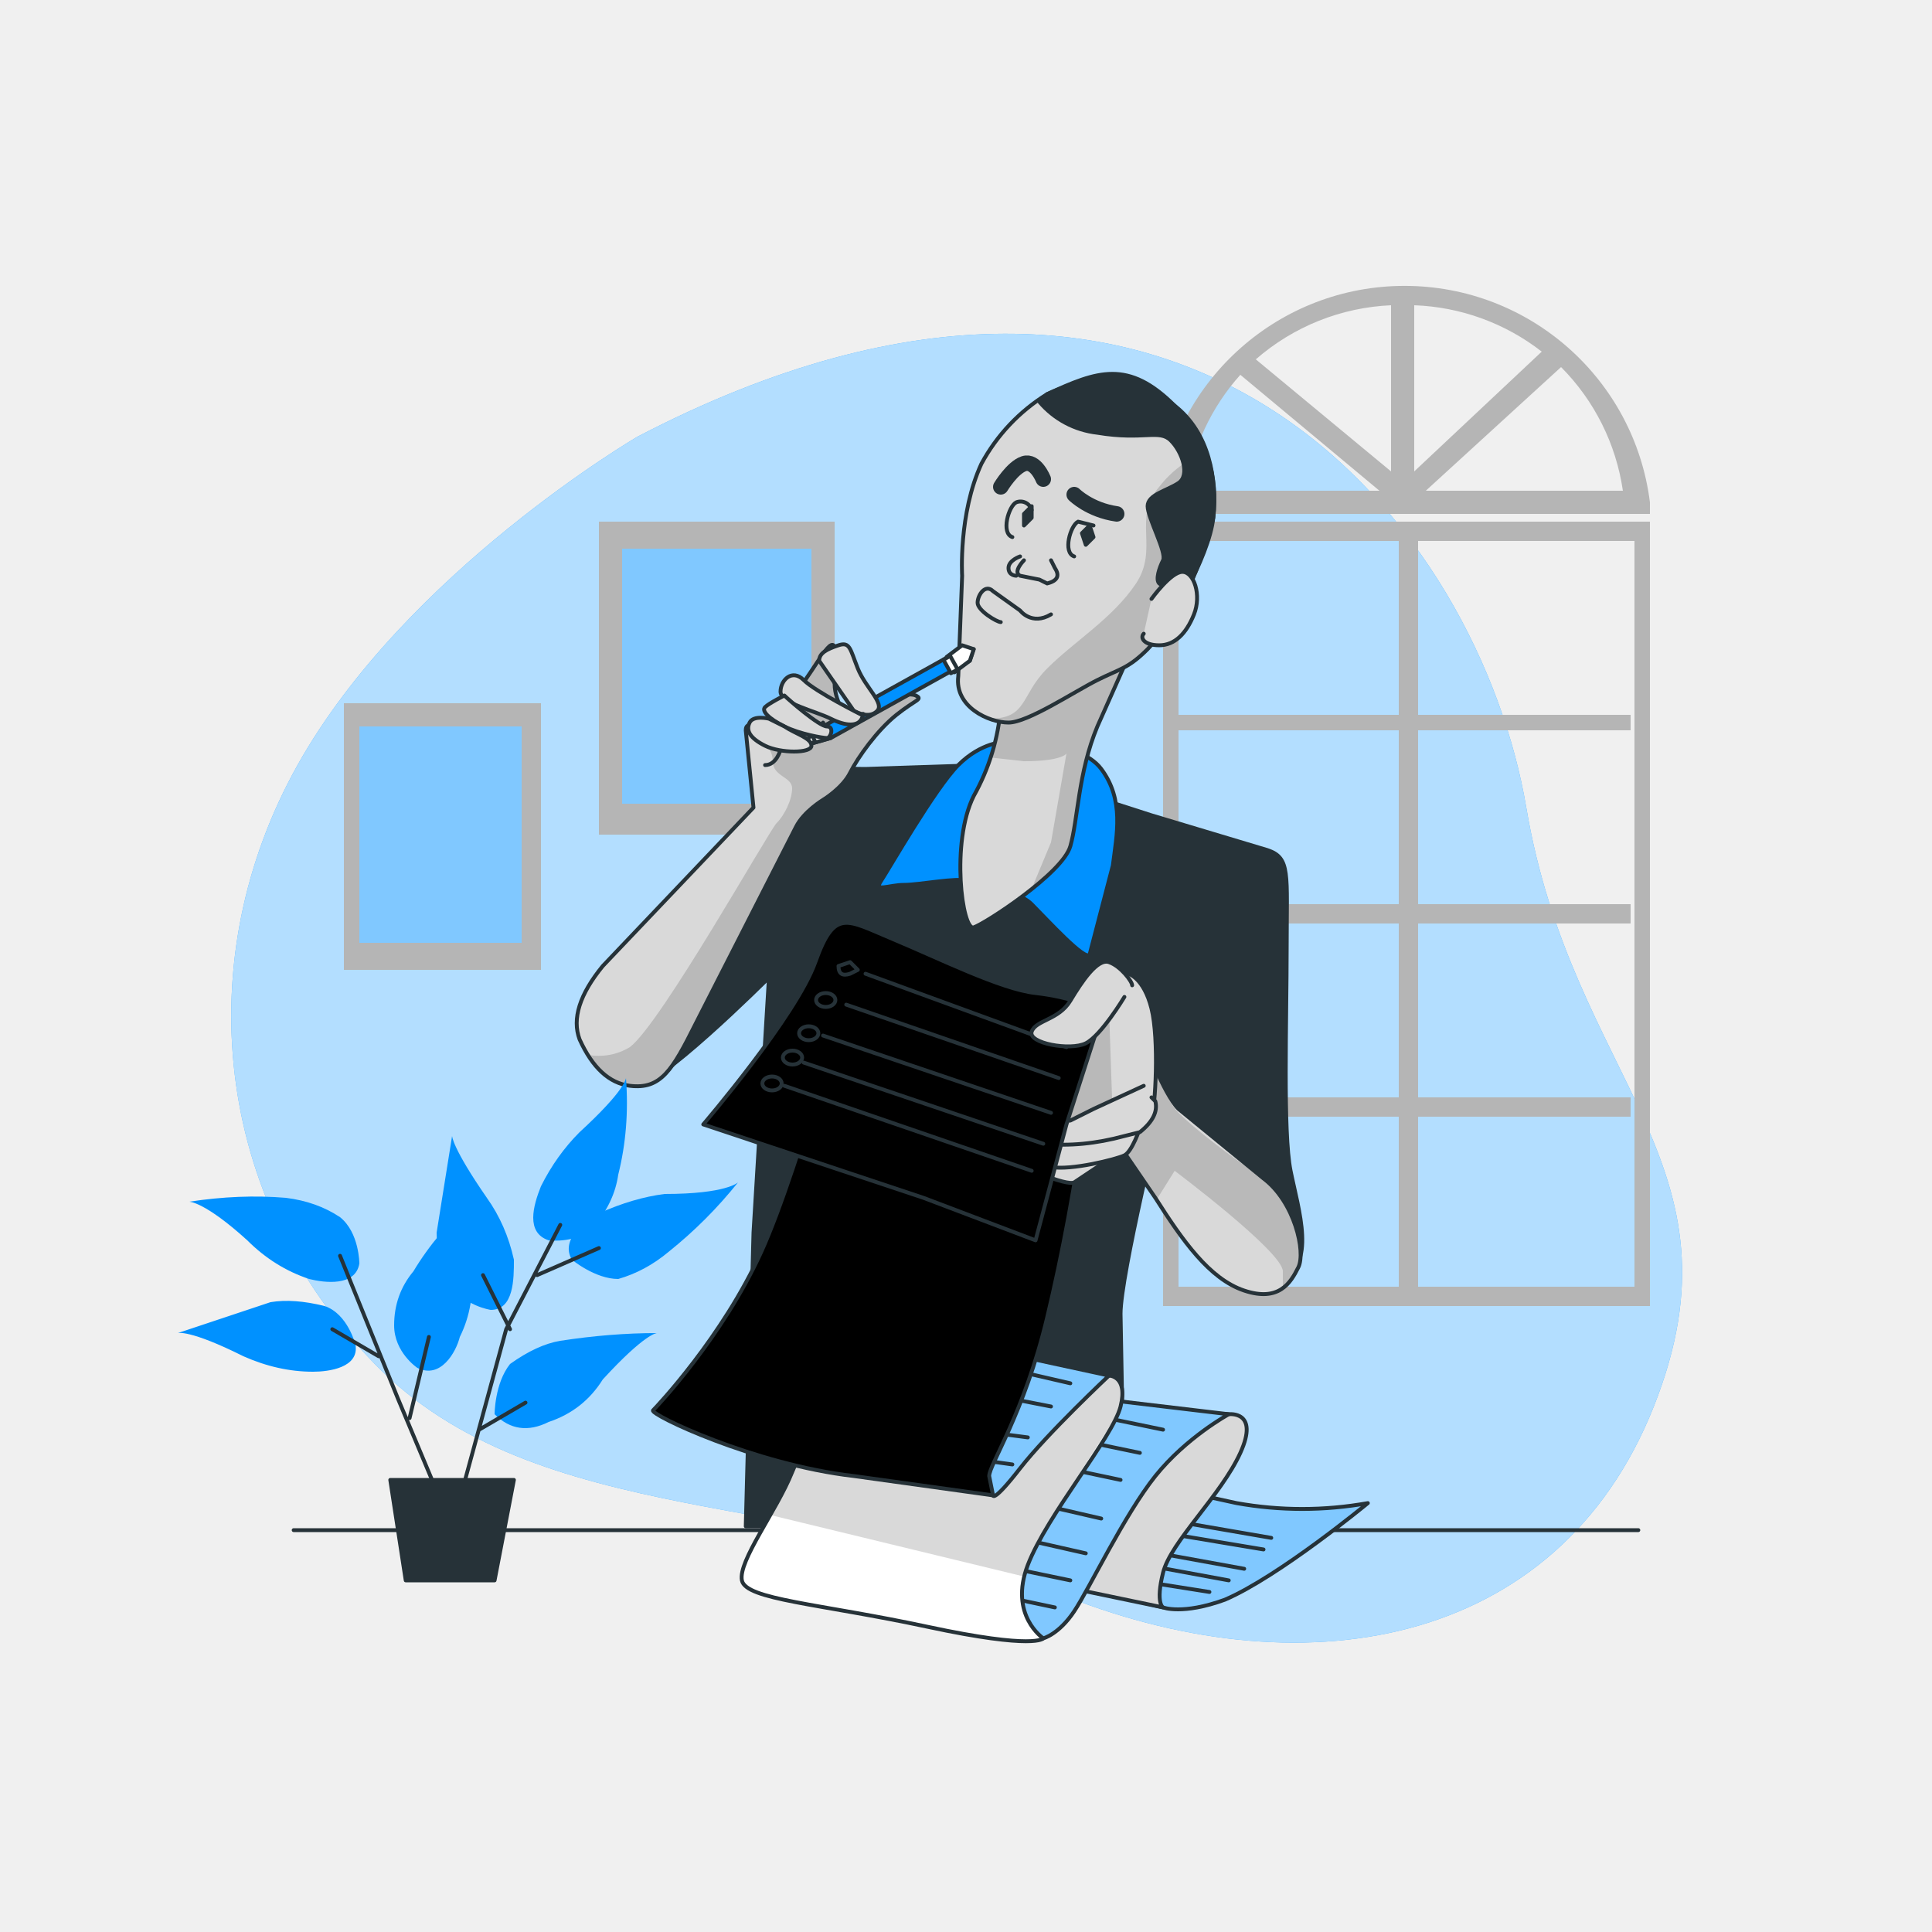
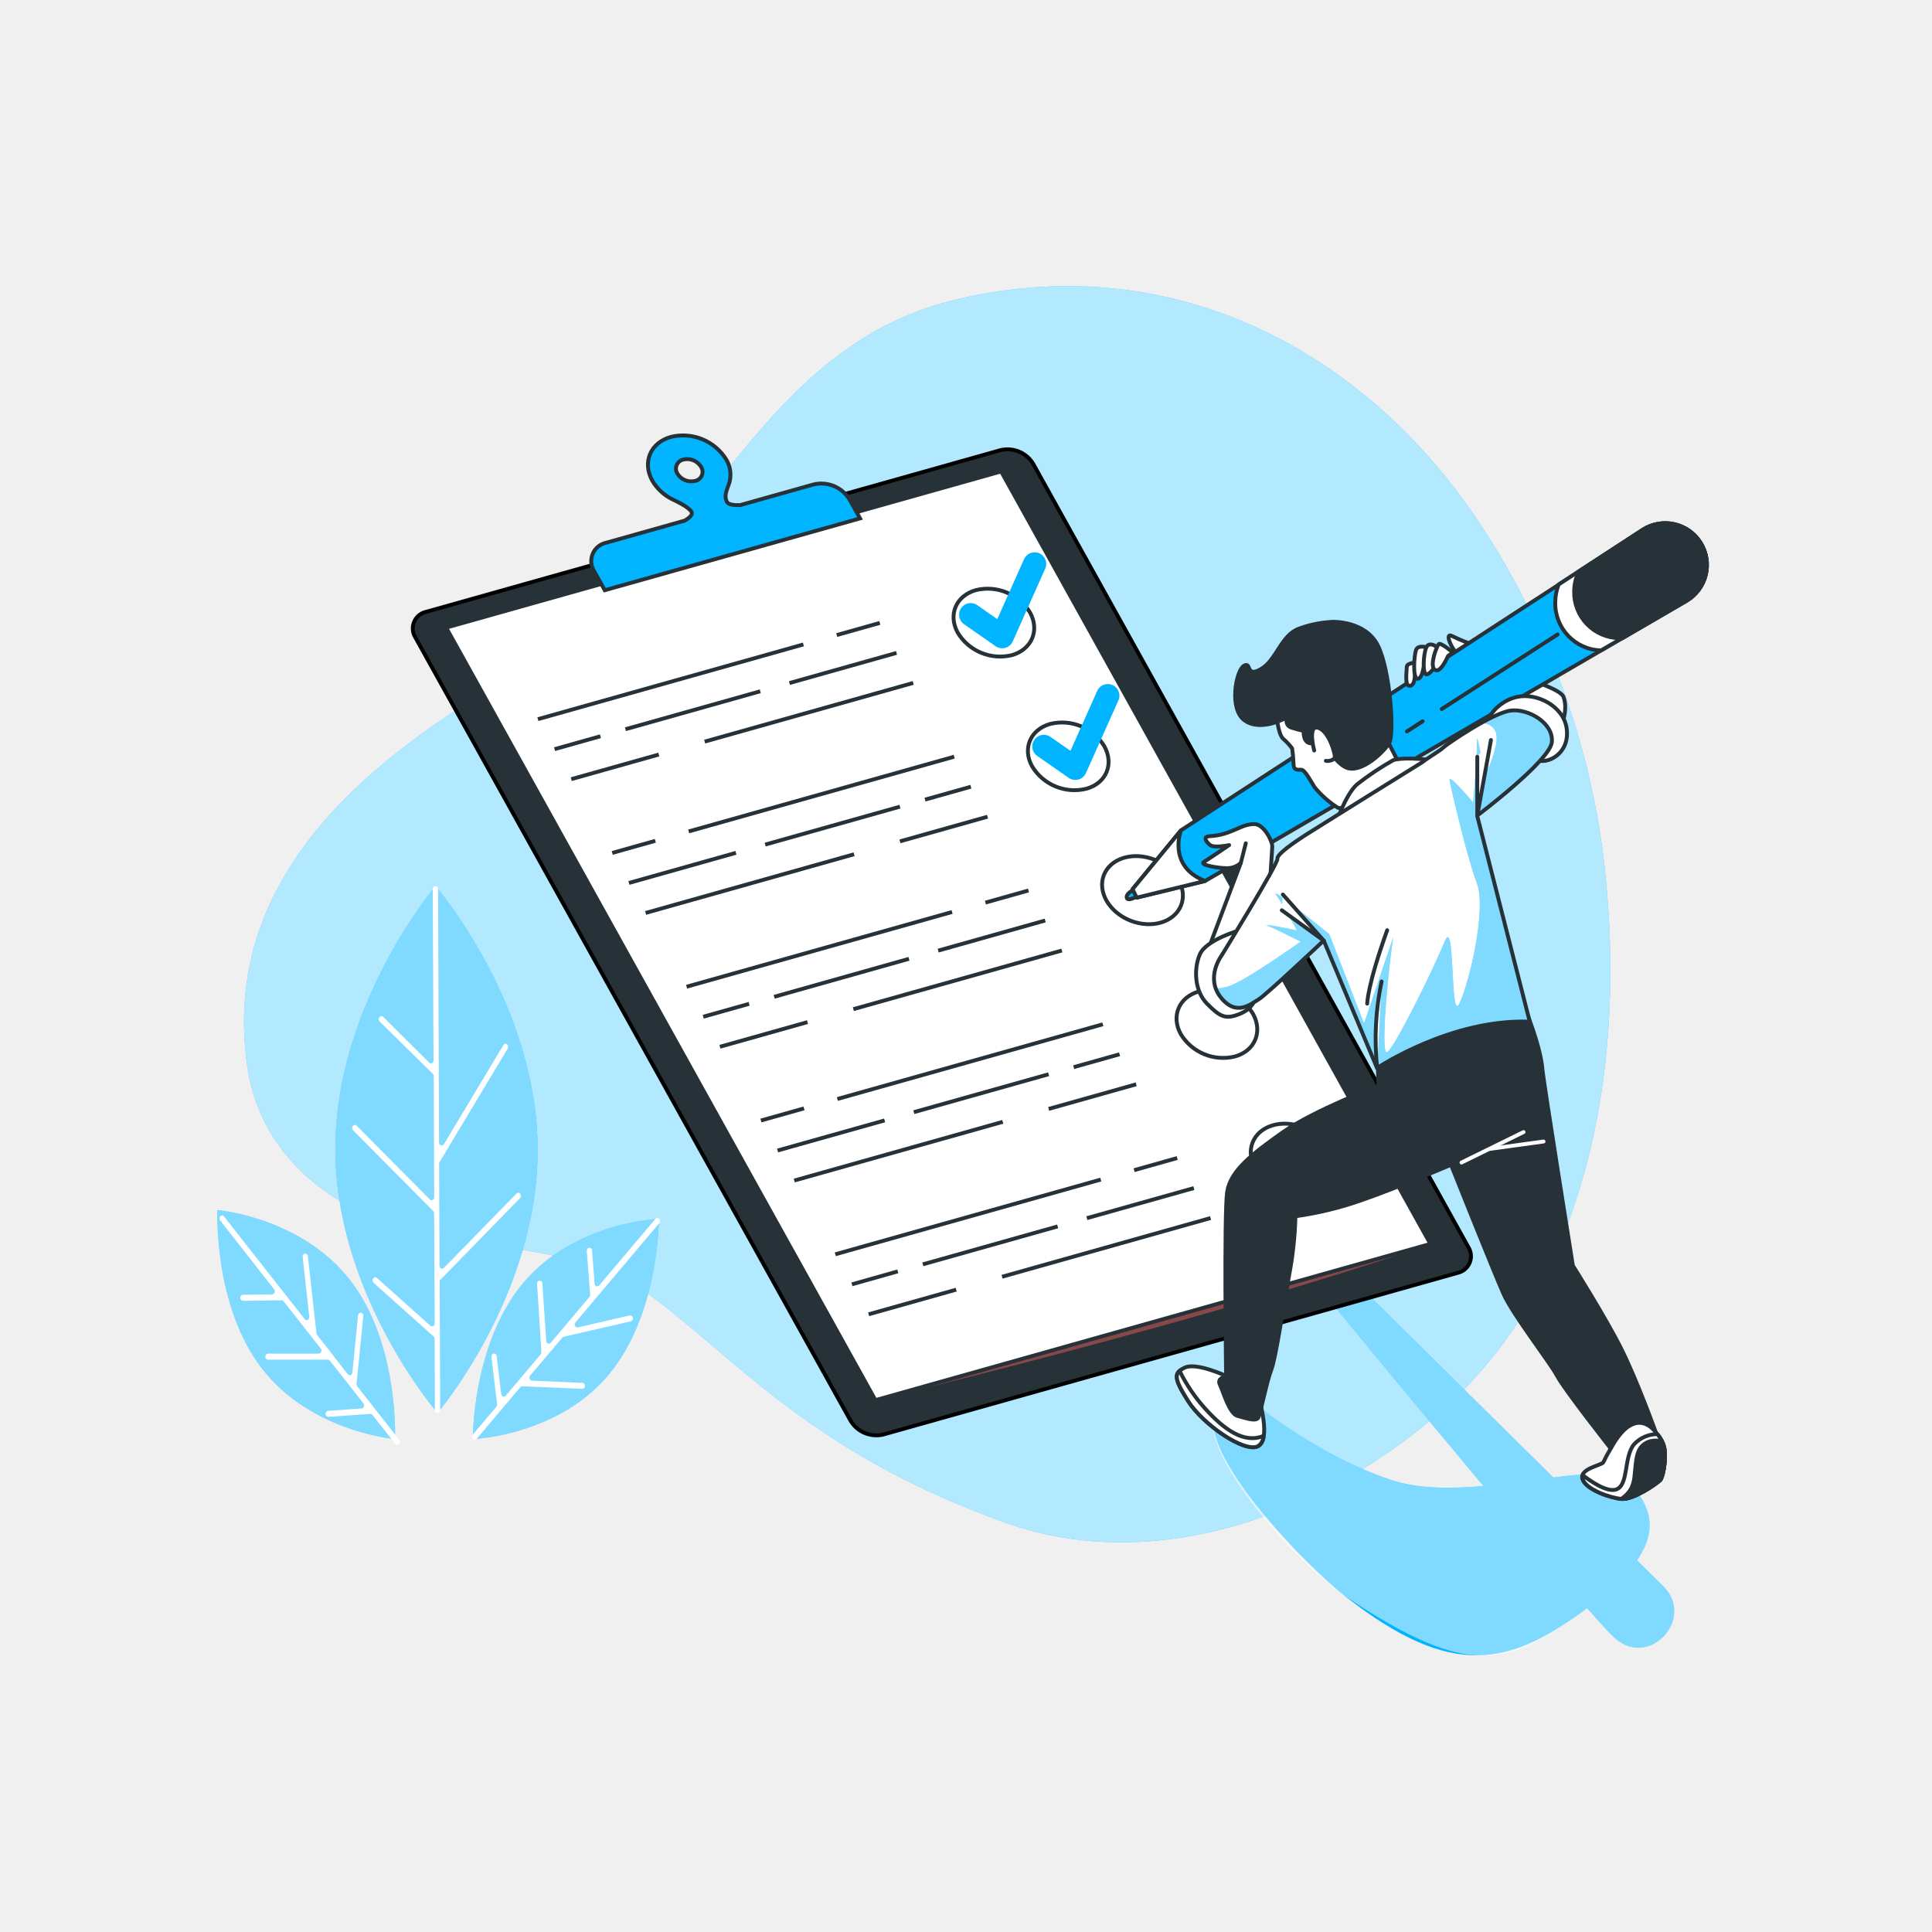
- <svg xmlns="http://www.w3.org/2000/svg" viewBox="0 0 500 500" width="450" height="450">
+ <svg xmlns="http://www.w3.org/2000/svg" viewBox="0 0 500 500">
  <defs>
-     <clipPath id="a">
-       <path d="M259 183a56 56 0 0 1-7 23c-6 12-3 35 0 34s23-14 25-21 2-19 7-31l8-18s-28 13-33 13" style="fill:#d9d9d9;stroke:#263238;stroke-linecap:round;stroke-linejoin:round" />
-     </clipPath>
-     <clipPath id="b">
-       <path d="M271 102a48 48 0 0 0-17 18c-6 13-5 29-5 29l-1 26c-1 8 8 12 13 12s17-8 23-11 8-3 13-8 16-24 17-34-1-22-10-29-20-9-33-3" style="fill:#d9d9d9;stroke:#263238;stroke-linecap:round;stroke-linejoin:round" />
-     </clipPath>
-     <clipPath id="c">
-       <path d="M296 269s5 14 9 18l22 18c8 6 11 19 9 23s-5 9-14 6-16-13-23-24l-13-19z" style="fill:#d9d9d9;stroke:#263238;stroke-linecap:round;stroke-linejoin:round" />
-     </clipPath>
-     <clipPath id="d">
-       <path d="M301 416s5 2 16-2c14-6 37-25 37-25a96 96 0 0 1-34 0q-28-6-29-8l-19 28Z" style="fill:#fff;stroke:#263238;stroke-linecap:round;stroke-linejoin:round" />
-     </clipPath>
-     <clipPath id="e">
-       <path d="M318 366s8-1 3 10-18 23-20 31 0 9 0 9l-24-5s2-19 15-33 26-12 26-12" style="fill:#fff;stroke:#263238;stroke-linecap:round;stroke-linejoin:round" />
-     </clipPath>
-     <clipPath id="f">
-       <path d="M270 424s4-1 8-7 13-25 21-35 19-16 19-16l-59-7-32 37q-12 16-3 20c9 4 24 4 29 5s13 4 17 3" style="fill:#fff;stroke:#263238;stroke-linecap:round;stroke-linejoin:round" />
-     </clipPath>
-     <clipPath id="g">
-       <path d="M287 356s5 0 3 8-19 28-24 41 4 19 4 19-2 3-30-3-47-7-48-12 9-18 13-28l15-35 49 9z" style="fill:#fff;stroke:#263238;stroke-linecap:round;stroke-linejoin:round" />
-     </clipPath>
-     <clipPath id="h">
-       <path d="M257 387s0 2 7-7 23-24 23-24l-74-16-24 25c-3 3-5 4 2 8s42 7 50 9z" style="fill:#fff;stroke:#263238;stroke-linecap:round;stroke-linejoin:round" />
-     </clipPath>
-     <clipPath id="i">
-       <path d="m285 263-4 24q-4 29-10 54c-6 25-15 38-15 41l1 5-36-5c-26-3-53-16-52-17s18-19 28-41 25-78 25-78 32 14 41 15z" style="fill:#fff;stroke:#263238;stroke-linecap:round;stroke-linejoin:round" />
-     </clipPath>
-     <clipPath id="j">
-       <path d="m285 263-9 28-8 30-29-11-57-19s24-28 29-42 8-11 20-6 28 13 37 14 17 4 17 6" style="fill:#fff;stroke:#263238;stroke-linecap:round;stroke-linejoin:round" />
-     </clipPath>
-     <clipPath id="k">
-       <path d="m193 189 2 20-39 41q-9 11-6 19 5 11 13 12c8 1 11-4 17-16l26-51c2-4 7-7 7-7s5-3 7-7 7-11 12-15 7-4 5-5-9 1-11 2l-6 5s-4-5-4-10 1-11-1-10-7 11-13 17c-5 5-9 2-9 5" style="fill:#d9d9d9;stroke:#263238;stroke-linecap:round;stroke-linejoin:round" />
+     <clipPath id="freepik--clip-path--inject-7">
+       <path d="M391,183.89c-4.62.54-16.59,8.7-17.41,9.52s-4.08,2.72-5.44,3.81c0,0-28,17.41-30.47,19s-7.34,4.9-7.07,6-14.42,25-14.42,25-4.35,5.72-.27,10.88,7.89,1.64,9.79.55,16.87-15.24,16.87-15.24l13.8,33s19.11-12.81,39.52-12l-13.61-53.32s18.78-14.14,19.32-19S395.65,183.34,391,183.89Z" style="fill:#fff;stroke:#263238;stroke-linecap:round;stroke-linejoin:round" />
    </clipPath>
  </defs>
-   <path d="M165 113s-60 35-88 85-22 112 20 155 113 33 176 59 130 15 155-48-21-84-33-155-86-171-230-96" style="fill:#0091ff" />
-   <path d="M165 113s-60 35-88 85-22 112 20 155 113 33 176 59 130 15 155-48-21-84-33-155-86-171-230-96" style="fill:#fff;opacity:.7" />
-   <path d="M155 135h61v81h-61z" style="fill:#b5b5b5" />
-   <path d="M161 142h49v66h-49z" style="fill:#0091ff" />
-   <path d="M161 142h49v66h-49z" style="fill:#fff;opacity:.5" />
-   <path d="M89 182h51v69H89z" style="fill:#b5b5b5" />
-   <path d="M93 188h42v56H93z" style="fill:#0091ff" />
-   <path d="M93 188h42v56H93z" style="fill:#fff;opacity:.5" />
-   <path d="M301 338h126V135H301Zm66-49h55v-5h-55v-45h55v-5h-55v-45h55v-4h-55v-45h56v193h-56Zm-62-149h57v45h-57Zm0 49h57v45h-57Zm0 50h57v45h-57Zm0 50h57v44h-57ZM427 130a64 64 0 0 0-127 0v3h127Zm-120-3a57 57 0 0 1 14-30l36 30Zm53-5-35-29a57 57 0 0 1 35-14Zm6-43a57 57 0 0 1 33 12l-33 31Zm3 48 35-32a57 57 0 0 1 16 32Z" style="fill:#b5b5b5" />
-   <path d="m254 198-30 1c-11 0-17-2-20 2l-7 11c-4 8-45 45-46 51-2 10 8 16 13 18s35-28 35-28l-4 66-2 76h98l-1-55c0-10 11-55 11-55s-1 18 1 26 19 23 29 20 5-18 3-28-1-39-1-58 1-23-5-25l-30-9-28-9z" style="fill:#263238;stroke:#263238;stroke-linecap:round;stroke-linejoin:round" />
-   <path d="M76 396h348" style="fill:none;stroke:#263238;stroke-linecap:round;stroke-linejoin:round" />
-   <path d="M260 192s-6 0-12 6-18 27-20 30 2 1 6 1 14-2 16-1 13 2 17 6 14 15 15 13l6-23c1-8 3-17-3-25s-25-7-25-7" style="fill:#0091ff;stroke:#263238;stroke-linecap:round;stroke-linejoin:round" />
-   <path d="M259 183a56 56 0 0 1-7 23c-6 12-3 35 0 34s23-14 25-21 2-19 7-31l8-18s-28 13-33 13" style="fill:#d9d9d9" />
-   <g style="clip-path:url(#a)">
-     <path d="m259 183-3 13 9 1c10 0 11-2 11-2l-4 23-5 12q8-6 10-11c3-8 2-19 7-31l8-18s-28 13-33 13" style="opacity:.15" />
+   <g id="freepik--background-simple--inject-7">
+     <path d="M415.83,230.1a201.81,201.81,0,0,0-33.63-95.78c-30.74-45.45-80.91-70-135.49-56.62C195.1,90.36,182,146.24,139,171c-33,19-83,50-75,105,2.61,17.93,14.48,31,30.76,38.37,22.26,10.05,53.39,6,73.24,20.63,23,17,42,41,92,59,39.55,14.24,84.15-2.8,114-29.75C410.82,331.08,420,277.59,415.83,230.1Z" style="fill:#00B4FF" />
+     <path d="M415.83,230.1a201.81,201.81,0,0,0-33.63-95.78c-30.74-45.45-80.91-70-135.49-56.62C195.1,90.36,182,146.24,139,171c-33,19-83,50-75,105,2.61,17.93,14.48,31,30.76,38.37,22.26,10.05,53.39,6,73.24,20.63,23,17,42,41,92,59,39.55,14.24,84.15-2.8,114-29.75C410.82,331.08,420,277.59,415.83,230.1Z" style="fill:#fff;opacity:0.7" />
  </g>
-   <path d="M259 183a56 56 0 0 1-7 23c-6 12-3 35 0 34s23-14 25-21 2-19 7-31l8-18s-28 13-33 13" style="fill:none;stroke:#263238;stroke-linecap:round;stroke-linejoin:round" />
-   <path d="M271 102a48 48 0 0 0-17 18c-6 13-5 29-5 29l-1 26c-1 8 8 12 13 12s17-8 23-11 8-3 13-8 16-24 17-34-1-22-10-29-20-9-33-3" style="fill:#d9d9d9" />
-   <g style="clip-path:url(#b)">
-     <path d="m256 186 5 1c4 0 17-8 23-11s7-3 13-8 16-24 17-34l-2-17a28 28 0 0 0-12 9c-7 8 0 16-6 25s-16 15-23 22-5 13-15 13" style="opacity:.15" />
+   <g id="freepik--Shadow--inject-7">
+     <path d="M430.44,410.52l-6.8-6.72c5.66-8.2,3.22-14.24-1.64-19.8-2.93-3.35-10.59-2.84-20-1.63L350,331l-8,3s21.64,26.35,41.91,50.58c-8.42.75-16.89.76-23.91-1.58-21-7-38-22-38-22-24,2,12,41,26,52,28,22,42.88,18,62.76,3.18,3.57,4.08,6.15,6.89,7.24,7.82l.21.18C427.17,431.62,438.72,418.71,430.44,410.52Z" style="fill:#00B4FF" />
+     <path d="M430.44,410.52l-6.8-6.72c5.66-8.2,3.22-14.24-1.64-19.8-2.93-3.35-10.59-2.84-20-1.63L350,331l-8,3s21.64,26.35,41.91,50.58c-8.42.75-16.89.76-23.91-1.58-21-7-38-22-38-22-24,2,11.24,42.05,26,52,33,22.22,42.88,18,62.76,3.18,3.57,4.08,6.15,6.89,7.24,7.82l.21.18C427.17,431.62,438.72,418.71,430.44,410.52Z" style="fill:#fff;opacity:0.5" />
  </g>
-   <path d="M271 102a48 48 0 0 0-17 18c-6 13-5 29-5 29l-1 26c-1 8 8 12 13 12s17-8 23-11 8-3 13-8 16-24 17-34-1-22-10-29-20-9-33-3" style="fill:none;stroke:#263238;stroke-linecap:round;stroke-linejoin:round" />
-   <path d="M264 144s-3 1-3 3 2 2 2 2" style="fill:none;stroke:#263238;stroke-linecap:round;stroke-linejoin:round" />
-   <path d="M265 145s-3 3-1 4l5 1 2 1q4-1 2-4l-1-2" style="fill:none;stroke:#263238;stroke-linecap:round;stroke-linejoin:round" />
-   <path d="m267 134-2 2v-3l2-2z" style="fill:#263238;stroke:#263238;stroke-linecap:round;stroke-linejoin:round" />
-   <path d="M267 132a3 3 0 0 0-4-2c-2 1-4 8-1 9" style="fill:none;stroke:#263238;stroke-linecap:round;stroke-linejoin:round" />
-   <path d="m283 139-2 2-1-3 2-2z" style="fill:#263238;stroke:#263238;stroke-linecap:round;stroke-linejoin:round" />
-   <path d="m283 136-4-1c-2 1-4 8-1 9M259 161c-1 0-6-3-6-5s2-5 4-3l7 5s3 4 8 1" style="fill:none;stroke:#263238;stroke-linecap:round;stroke-linejoin:round" />
-   <path d="M259 126s3-5 6-6 5 4 5 4M278 128s4 4 11 5" style="fill:none;stroke:#263238;stroke-linecap:round;stroke-linejoin:round;stroke-width:4px" />
-   <path d="M314 134q2-17-10-29c-12-12-20-9-33-3l-2 2a23 23 0 0 0 15 8c12 2 16-1 19 2s5 9 2 11-8 3-8 6 5 12 4 14-2 5-1 6 5-1 5-1 1 4-1 10q7-14 10-26" style="fill:#263238;stroke:#263238;stroke-linecap:round;stroke-linejoin:round" />
-   <path d="M298 155s5-7 8-7 5 6 3 11-5 8-9 8-5-2-4-3" style="fill:#d9d9d9;stroke:#263238;stroke-linecap:round;stroke-linejoin:round" />
-   <path d="M296 269s5 14 9 18l22 18c8 6 11 19 9 23s-5 9-14 6-16-13-23-24l-13-19z" style="fill:#d9d9d9" />
-   <g style="clip-path:url(#c)">
-     <path d="M336 328c2-4 0-17-9-23s-18-13-22-17-9-18-9-18l-10 21 13 19v1l5-8s28 21 28 26v5z" style="opacity:.15" />
+   <g id="freepik--Plants--inject-7">
+     <path d="M112.71,229.31s26.3,30.4,26.44,68.06-25.92,68.31-25.92,68.31-26.3-30.4-26.44-68.05S112.71,229.31,112.71,229.31Z" style="fill:#00B4FF" />
+     <path d="M170.5,315.45s.16,24.75-13.13,40.48-35,16.49-35,16.49-.17-24.75,13.13-40.48S170.5,315.45,170.5,315.45Z" style="fill:#00B4FF" />
+     <path d="M56.27,313.16s-1.1,24.72,11.59,41.08,34.36,18.18,34.36,18.18,1.09-24.72-11.6-41.08S56.27,313.16,56.27,313.16Z" style="fill:#00B4FF" />
+     <g style="opacity:0.5">
+       <path d="M112.71,229.31s26.3,30.4,26.44,68.06-25.92,68.31-25.92,68.31-26.3-30.4-26.44-68.05S112.71,229.31,112.71,229.31Z" style="fill:#fff" />
+       <path d="M170.5,315.45s.16,24.75-13.13,40.48-35,16.49-35,16.49-.17-24.75,13.13-40.48S170.5,315.45,170.5,315.45Z" style="fill:#fff" />
+       <path d="M56.27,313.16s-1.1,24.72,11.59,41.08,34.36,18.18,34.36,18.18,1.09-24.72-11.6-41.08S56.27,313.16,56.27,313.16Z" style="fill:#fff" />
+     </g>
+     <path d="M96.57,330.89h0a.62.62,0,0,1,1-.13l13.82,12.35a.69.69,0,0,0,1.11-.62L112.35,314a.86.86,0,0,0-.23-.58L91.37,292.51a.85.85,0,0,1-.06-1.1h0a.63.63,0,0,1,1-.07l18.93,19.08a.67.67,0,0,0,1.13-.58l-.12-31.35a.82.82,0,0,0-.23-.58L98.25,264.37a.85.85,0,0,1-.07-1.1h0a.63.63,0,0,1,1-.08L111.07,275c.44.44,1.13.08,1.13-.59L112,230.09a.74.74,0,0,1,.68-.78h0a.73.73,0,0,1,.69.77l.25,65.62a.68.68,0,0,0,1.25.44l15.4-25.67a.64.64,0,0,1,.95-.2h0a.85.85,0,0,1,.18,1.08l-17.65,29.41-.11-.09.1,26.89a.68.68,0,0,0,1.14.58l18.78-19.24a.62.62,0,0,1,1,.06h0a.85.85,0,0,1-.06,1.1l-20.81,21.33h0l.13,33.52a.73.73,0,0,1-.68.78h0a.72.72,0,0,1-.69-.77l-.07-18.44a.82.82,0,0,0-.26-.61L96.69,332A.85.85,0,0,1,96.57,330.89Z" style="fill:#fff" />
+     <path d="M57,314.79h0a.63.63,0,0,1,1,.07L78.86,341.4c.44.57,1.27.15,1.18-.61l-1.71-15.48a.75.75,0,0,1,.59-.87h0a.7.7,0,0,1,.76.67l2.24,20.17h0L90,355.65a.67.67,0,0,0,1.19-.43l1.47-14.8a.72.72,0,0,1,.76-.69h0a.75.75,0,0,1,.6.86l-1.75,17.56a.85.85,0,0,0,.17.61l10.89,13.87a.86.86,0,0,1-.05,1.1h0a.63.63,0,0,1-1-.06l-5.88-7.49a.65.65,0,0,0-.55-.26l-10.85.75a.73.73,0,0,1-.73-.73h0a.76.76,0,0,1,.65-.83l8.69-.6a.8.8,0,0,0,.47-1.29l-8.71-11.09a.65.65,0,0,0-.51-.25l-15.52,0a.74.74,0,0,1-.68-.78h0a.73.73,0,0,1,.68-.78l13.08,0A.8.8,0,0,0,83,349l-9.6-12.23a.65.65,0,0,0-.52-.26l-10,.14a.73.73,0,0,1-.69-.77h0a.73.73,0,0,1,.67-.79l7.6-.1a.8.8,0,0,0,.5-1.3L57,315.89A.86.86,0,0,1,57,314.79Z" style="fill:#fff" />
+     <path d="M127.77,350.28h0a.72.72,0,0,1,.77.67l1.17,9.83a.67.67,0,0,0,1.17.44l9.05-10.71a.84.84,0,0,0,.18-.6L139,332.27a.74.74,0,0,1,.63-.83h0a.71.71,0,0,1,.73.71l1,14.87a.68.68,0,0,0,1.18.48l10-11.83a.91.91,0,0,0,.19-.61l-.87-11.32a.77.77,0,0,1,.62-.85h0a.72.72,0,0,1,.74.71l.66,8.62a.67.67,0,0,0,1.17.47l14.55-17.22a.63.63,0,0,1,1,0h0a.86.86,0,0,1,0,1.1l-21.68,25.67c-.47.55,0,1.45.62,1.3l13.43-3.11a.69.69,0,0,1,.8.61h0a.78.78,0,0,1-.53.92L145.67,346v0l-8.47,10a.8.8,0,0,0,.47,1.32l13.06.57a.73.73,0,0,1,.66.8h0a.71.71,0,0,1-.71.74l-15.5-.67a.64.64,0,0,0-.52.24l-11.32,13.4a.63.63,0,0,1-1,0h0a.86.86,0,0,1,0-1.1l6.12-7.24a.85.85,0,0,0,.18-.64l-1.46-12.28A.77.77,0,0,1,127.77,350.28Z" style="fill:#fff" />
  </g>
-   <path d="M296 269s5 14 9 18l22 18c8 6 11 19 9 23s-5 9-14 6-16-13-23-24l-13-19z" style="fill:none;stroke:#263238;stroke-linecap:round;stroke-linejoin:round" />
-   <path d="M301 416s5 2 16-2c14-6 37-25 37-25a96 96 0 0 1-34 0q-28-6-29-8l-19 28Z" style="fill:#fff" />
-   <g style="clip-path:url(#d)">
-     <path d="M301 416s5 2 16-2c14-6 37-25 37-25a96 96 0 0 1-34 0q-28-6-29-8l-19 28Z" style="fill:#0091ff" />
-     <path d="M301 416s5 2 16-2c14-6 37-25 37-25a96 96 0 0 1-34 0q-28-6-29-8l-19 28Z" style="fill:#fff;opacity:.5" />
+   <g id="freepik--Checklist--inject-7">
+     <path d="M377.2,329.43,228.65,371.24a7.77,7.77,0,0,1-8.49-3.5L107.51,165a4.41,4.41,0,0,1,2.83-6.68l148.55-41.81a7.75,7.75,0,0,1,8.48,3.49L380,322.74A4.42,4.42,0,0,1,377.2,329.43Z" style="fill:#263238;stroke:#000;stroke-miterlimit:10" />
+     <path d="M226.56,362.35s85.84-20.42,143.62-40.43Z" style="fill:#884849" />
+     <polygon points="370.18 321.92 226.56 362.35 115.47 162.43 259.09 122.01 370.18 321.92" style="fill:#fff;stroke:#263238;stroke-miterlimit:10" />
+     <line x1="216.55" y1="164.35" x2="227.7" y2="161.21" style="fill:#fff;stroke:#263238;stroke-miterlimit:10" />
+     <line x1="139.21" y1="186.12" x2="207.92" y2="166.78" style="fill:#fff;stroke:#263238;stroke-miterlimit:10" />
+     <line x1="204.32" y1="176.77" x2="232.02" y2="168.97" style="fill:#fff;stroke:#263238;stroke-miterlimit:10" />
+     <line x1="161.87" y1="188.72" x2="196.76" y2="178.9" style="fill:#fff;stroke:#263238;stroke-miterlimit:10" />
+     <line x1="143.52" y1="193.88" x2="155.39" y2="190.54" style="fill:#fff;stroke:#263238;stroke-miterlimit:10" />
+     <line x1="182.37" y1="191.93" x2="236.34" y2="176.74" style="fill:#fff;stroke:#263238;stroke-miterlimit:10" />
+     <line x1="147.84" y1="201.65" x2="170.5" y2="195.27" style="fill:#fff;stroke:#263238;stroke-miterlimit:10" />
+     <path d="M266.56,158.5a12.85,12.85,0,0,0-14-5.78c-5.17,1.46-7.26,6.4-4.68,11.05a12.82,12.82,0,0,0,14,5.78C267,168.1,269.14,163.15,266.56,158.5Z" style="fill:#fff;stroke:#263238;stroke-miterlimit:10" />
+     <line x1="169.6" y1="217.6" x2="158.45" y2="220.74" style="fill:#fff;stroke:#263238;stroke-miterlimit:10" />
+     <line x1="246.94" y1="195.83" x2="178.23" y2="215.17" style="fill:#fff;stroke:#263238;stroke-miterlimit:10" />
+     <line x1="190.46" y1="220.71" x2="162.76" y2="228.51" style="fill:#fff;stroke:#263238;stroke-miterlimit:10" />
+     <line x1="232.91" y1="208.76" x2="198.02" y2="218.58" style="fill:#fff;stroke:#263238;stroke-miterlimit:10" />
+     <line x1="251.26" y1="203.6" x2="239.39" y2="206.94" style="fill:#fff;stroke:#263238;stroke-miterlimit:10" />
+     <line x1="221.04" y1="221.08" x2="167.08" y2="236.27" style="fill:#fff;stroke:#263238;stroke-miterlimit:10" />
+     <line x1="255.58" y1="211.36" x2="232.91" y2="217.74" style="fill:#fff;stroke:#263238;stroke-miterlimit:10" />
+     <path d="M285.8,193.13a12.82,12.82,0,0,0-14-5.78c-5.17,1.45-7.26,6.4-4.68,11a12.81,12.81,0,0,0,14,5.78C286.28,202.72,288.38,197.77,285.8,193.13Z" style="fill:#fff;stroke:#263238;stroke-miterlimit:10" />
+     <line x1="255.03" y1="233.59" x2="266.18" y2="230.45" style="fill:#fff;stroke:#263238;stroke-miterlimit:10" />
+     <line x1="177.69" y1="255.36" x2="246.4" y2="236.02" style="fill:#fff;stroke:#263238;stroke-miterlimit:10" />
+     <line x1="242.8" y1="246.02" x2="270.5" y2="238.22" style="fill:#fff;stroke:#263238;stroke-miterlimit:10" />
+     <line x1="200.35" y1="257.97" x2="235.24" y2="248.14" style="fill:#fff;stroke:#263238;stroke-miterlimit:10" />
+     <line x1="182" y1="263.13" x2="193.87" y2="259.79" style="fill:#fff;stroke:#263238;stroke-miterlimit:10" />
+     <line x1="220.85" y1="261.17" x2="274.81" y2="245.99" style="fill:#fff;stroke:#263238;stroke-miterlimit:10" />
+     <line x1="186.32" y1="270.9" x2="208.98" y2="264.52" style="fill:#fff;stroke:#263238;stroke-miterlimit:10" />
+     <ellipse cx="295.68" cy="230.38" rx="8.48" ry="10.73" transform="translate(-26.91 421.27) rotate(-68.54)" style="fill:#fff;stroke:#263238;stroke-miterlimit:10" />
+     <line x1="208.08" y1="286.85" x2="196.93" y2="289.99" style="fill:#fff;stroke:#263238;stroke-miterlimit:10" />
+     <line x1="285.42" y1="265.08" x2="216.71" y2="284.42" style="fill:#fff;stroke:#263238;stroke-miterlimit:10" />
+     <line x1="228.94" y1="289.96" x2="201.24" y2="297.75" style="fill:#fff;stroke:#263238;stroke-miterlimit:10" />
+     <line x1="271.39" y1="278.01" x2="236.5" y2="287.83" style="fill:#fff;stroke:#263238;stroke-miterlimit:10" />
+     <line x1="289.74" y1="272.84" x2="277.87" y2="276.18" style="fill:#fff;stroke:#263238;stroke-miterlimit:10" />
+     <line x1="259.52" y1="290.33" x2="205.56" y2="305.52" style="fill:#fff;stroke:#263238;stroke-miterlimit:10" />
+     <line x1="294.05" y1="280.61" x2="271.39" y2="286.99" style="fill:#fff;stroke:#263238;stroke-miterlimit:10" />
+     <path d="M324.27,262.37a12.83,12.83,0,0,0-14-5.78c-5.17,1.46-7.26,6.4-4.68,11.05a12.82,12.82,0,0,0,14,5.78C324.76,272,326.86,267,324.27,262.37Z" style="fill:#fff;stroke:#263238;stroke-miterlimit:10" />
+     <line x1="293.51" y1="302.84" x2="304.66" y2="299.7" style="fill:#fff;stroke:#263238;stroke-miterlimit:10" />
+     <line x1="216.17" y1="324.61" x2="284.88" y2="305.27" style="fill:#fff;stroke:#263238;stroke-miterlimit:10" />
+     <line x1="281.28" y1="315.26" x2="308.98" y2="307.47" style="fill:#fff;stroke:#263238;stroke-miterlimit:10" />
+     <line x1="238.83" y1="327.21" x2="273.72" y2="317.39" style="fill:#fff;stroke:#263238;stroke-miterlimit:10" />
+     <line x1="220.48" y1="332.38" x2="232.35" y2="329.03" style="fill:#fff;stroke:#263238;stroke-miterlimit:10" />
+     <line x1="259.33" y1="330.42" x2="313.29" y2="315.23" style="fill:#fff;stroke:#263238;stroke-miterlimit:10" />
+     <line x1="224.8" y1="340.14" x2="247.46" y2="333.76" style="fill:#fff;stroke:#263238;stroke-miterlimit:10" />
+     <ellipse cx="334.16" cy="299.63" rx="8.48" ry="10.73" transform="translate(-66.96 500.99) rotate(-68.54)" style="fill:#fff;stroke:#263238;stroke-miterlimit:10" />
+     <path d="M210.47,125.4l-18.88,5.31c-1.43.06-3-.05-3.44-.78-1-1.88.28-3.64.68-5.3A7.6,7.6,0,0,0,188,119a13.17,13.17,0,0,0-14.39-5.93c-5.3,1.5-7.44,6.57-4.8,11.33a12.41,12.41,0,0,0,5.56,5s3.83,1.71,4.6,3.09c.41.73-.66,1.59-1.75,2.24l-20.35,5.73a4.86,4.86,0,0,0-3.11,7.35l2.75,4.94,66.07-18.59-2.75-4.95A8.53,8.53,0,0,0,210.47,125.4Zm-33.63-6.46a4.21,4.21,0,0,1,4.61,1.9,2.39,2.39,0,0,1-1.54,3.62,4.2,4.2,0,0,1-4.6-1.89A2.4,2.4,0,0,1,176.84,118.94Z" style="fill:#00B4FF;stroke:#263238;stroke-miterlimit:10" />
+     <polyline points="251.21 159.08 259.36 164.77 267.76 145.94" style="fill:none;stroke:#00B4FF;stroke-linecap:round;stroke-linejoin:round;stroke-width:6px" />
+     <polyline points="270.15 193.17 278.3 198.85 286.7 180.03" style="fill:none;stroke:#00B4FF;stroke-linecap:round;stroke-linejoin:round;stroke-width:6px" />
  </g>
-   <path d="M301 416s5 2 16-2c14-6 37-25 37-25a96 96 0 0 1-34 0q-28-6-29-8l-19 28Z" style="fill:none;stroke:#263238;stroke-linecap:round;stroke-linejoin:round" />
-   <path d="m275 406 38 6M318 409l-38-7M322 406l-33-6M327 401l-30-5M329 398l-29-5" style="fill:#fff;stroke:#263238;stroke-linecap:round;stroke-linejoin:round" />
-   <path d="M318 366s8-1 3 10-18 23-20 31 0 9 0 9l-24-5s2-19 15-33 26-12 26-12" style="fill:#fff" />
-   <g style="clip-path:url(#e)">
-     <path d="M318 366s8-1 3 10-18 23-20 31 0 9 0 9l-24-5s2-19 15-33 26-12 26-12" style="opacity:.15" />
+   <g id="freepik--Character--inject-7">
+     <path d="M403.82,188.51s2.17-4.62.81-8.16-26.39-9.25-26.39-9.25-5.71,0-5.44,3.27,20.95,15.78,22.58,16.86S403.27,194.77,403.82,188.51Z" style="fill:#fff;stroke:#263238;stroke-linecap:round;stroke-linejoin:round" />
+     <path d="M380.31,166.53a49.21,49.21,0,0,1-4.53-1.94c-2.16-1.08.21,3.89,1.08,4.1s3,.65,3,.65Z" style="fill:#fff;stroke:#263238;stroke-linecap:round;stroke-linejoin:round" />
+     <path d="M305.61,214.9,293.1,230.13l1.08,2.18L311.87,228l124.51-72.48a10.79,10.79,0,0,0,3.72-15h0a10.78,10.78,0,0,0-15-3.33Z" style="fill:#00B4FF;stroke:#263238;stroke-linecap:round;stroke-linejoin:round" />
+     <line x1="368.17" y1="186.67" x2="364.11" y2="189.29" style="fill:#fff;stroke:#263238;stroke-linecap:round;stroke-linejoin:round" />
+     <line x1="403.12" y1="164.19" x2="373.13" y2="183.49" style="fill:#fff;stroke:#263238;stroke-linecap:round;stroke-linejoin:round" />
+     <path d="M294.26,229.81s-3.11,1.3-2.63,2.61,4.94-1.86,4.94-1.86Z" style="fill:#00B4FF;stroke:#263238;stroke-linecap:round;stroke-linejoin:round" />
+     <path d="M293.1,230.13l1.08,2.18L311.87,228c-9.8-3.81-6.26-13.06-6.26-13.06Z" style="fill:#fff;stroke:#263238;stroke-linecap:round;stroke-linejoin:round" />
+     <path d="M440.1,140.45a10.78,10.78,0,0,0-15-3.33l-21.72,14.14a12.73,12.73,0,0,0-.88,4.68,12.15,12.15,0,0,0,11.85,12.38l22.07-12.84A10.79,10.79,0,0,0,440.1,140.45Z" style="fill:#fff;stroke:#263238;stroke-linecap:round;stroke-linejoin:round" />
+     <path d="M440.1,140.45a10.78,10.78,0,0,0-15-3.33l-16.5,10.75a12.08,12.08,0,0,0-1.21,5.28,11.84,11.84,0,0,0,11.7,12c.27,0,.55,0,.81,0l16.52-9.61A10.79,10.79,0,0,0,440.1,140.45Z" style="fill:#263238;stroke:#263238;stroke-linecap:round;stroke-linejoin:round" />
+     <path d="M366.5,171.5s-2.42,0-2.42,1.1-.64,5,.76,4.89,1.28-2.56,1.4-3.42S366.5,171.5,366.5,171.5Z" style="fill:#fff;stroke:#263238;stroke-linecap:round;stroke-linejoin:round" />
+     <path d="M369.14,167.52s-2.16-.67-2.66.66-1,7.65.5,7.48S368.81,169.85,369.14,167.52Z" style="fill:#fff;stroke:#263238;stroke-linecap:round;stroke-linejoin:round" />
+     <path d="M372.47,167.85s-2.5-2.16-3.33-.33-1,7,0,7,2.5-2.16,2.83-3.32A23,23,0,0,0,372.47,167.85Z" style="fill:#fff;stroke:#263238;stroke-linecap:round;stroke-linejoin:round" />
+     <path d="M376,168.85s-3.16-2.66-3.66-2.16-2.5,5.62-1,6.65,3.4-3.57,3.4-3.57Z" style="fill:#fff;stroke:#263238;stroke-linecap:round;stroke-linejoin:round" />
+     <path d="M330.33,184.63s.35,5.33,1.77,6.58a15.57,15.57,0,0,1,2.31,2.49,36.69,36.69,0,0,1,.36,4.09c0,1.6,1.07,1.42,2,1.42s2.49,3,3.38,4.44a24.74,24.74,0,0,0,6,5.34c1.6.89,4.27-2.49,4.27-2.49l1.24,3.56,12.63-8.18-6.22-12.1a29,29,0,0,0-3.74-11.91c-3.56-6.4-8.36-10-16.36-7.65S330.33,184.63,330.33,184.63Z" style="fill:#fff;stroke:#263238;stroke-linecap:round;stroke-linejoin:round" />
+     <path d="M344.94,160.93a29,29,0,0,0-8.73,1.75c-4.67,1.65-5.82,8.15-9.89,10.48s-2.33-2-4.37-.88-4.07,11.35.29,14.26,10.77-.87,10.77-.87-.58,2,1.16,2.62a29.94,29.94,0,0,0,3.21.87s-.3,3.5,2.32,3.2S340,188,340,188s4.95,9.6,8.74,10.77,9.31-4.08,10.76-6.41.29-18.91-2.91-25.31S344.94,160.93,344.94,160.93Z" style="fill:#263238;stroke:#263238;stroke-linecap:round;stroke-linejoin:round" />
+     <path d="M340.11,194.23s-1.78-6.76,1.06-5.87,4.45,6.94,4.27,7.65-1.6,1.06-2.31.89" style="fill:#fff;stroke:#263238;stroke-linecap:round;stroke-linejoin:round" />
+     <path d="M360.66,196.68a75,75,0,0,0-9.48,6.32c-3,2.67-5.69,10.67-5.69,10.67s18.32-12.45,21.52-14.22,3.91-2.67,3.91-2.67S364.22,195.79,360.66,196.68Z" style="fill:#fff;stroke:#263238;stroke-linecap:round;stroke-linejoin:round" />
+     <path d="M385.32,185.79a11.23,11.23,0,0,1,7.34-5.44c5.17-1.09,12,2.45,12.79,8.16s-3.54,8.44-6.26,8.44-5.17-3.81-5.17-3.81S385.32,189.87,385.32,185.79Z" style="fill:#fff;stroke:#263238;stroke-linecap:round;stroke-linejoin:round" />
+     <path d="M312.41,246.46l8.71-23.13a5.34,5.34,0,0,1-3.54,1.36c-2.18,0-7.34-.81-6-1.63s6.52-4.35,6.52-4.35-3.8.82-4.89,0-1.63-1.91-.82-2.18,2.45,0,5.44-1.09,4.35-2.17,6.8-2.17,4.63,4.35,4.63,5.71-1.91,27.2-1.91,28.29,0,2.18-7.07,3S312.14,249.45,312.41,246.46Z" style="fill:#fff;stroke:#263238;stroke-linecap:round;stroke-linejoin:round" />
+     <line x1="321.12" y1="223.33" x2="322.41" y2="218.25" style="fill:#fff;stroke:#263238;stroke-linecap:round;stroke-linejoin:round" />
+     <path d="M320.84,240.74s-8.7,2.45-10.33,6.26-1.36,9.52,1.9,12.79,4.63,4.08,8.16,2.72,4.36-3.54,4.63-5.72S327.37,247.27,320.84,240.74Z" style="fill:#fff;stroke:#263238;stroke-linecap:round;stroke-linejoin:round" />
+     <path d="M317.31,356.09s-7.62-3.54-10.61-2.18-3,2.72.81,8.71,14.42,13.33,18,11.69.27-12.51.27-12.51Z" style="fill:#fff;stroke:#263238;stroke-linecap:round;stroke-linejoin:round" />
+     <path d="M311.87,364.52a42.35,42.35,0,0,1-6.6-9.75c-1.4,1.24-.8,3.06,2.24,7.85,3.81,6,14.42,13.33,18,11.69A3.24,3.24,0,0,0,327,371.6C322,373.71,316.83,370,311.87,364.52Z" style="fill:#fff;stroke:#263238;stroke-linecap:round;stroke-linejoin:round" />
+     <path d="M356.48,272.84l.27,8.17s-16.59,6.25-24.75,12-13.6,10.06-14.42,15.5-.27,47.61-.27,47.61-2.45.54-1.63,2.17,2.44,7.62,4.62,8.16,4.9,1.64,5.44.28,2.18-9.52,3.27-12.24S332,339,333.63,330a94.41,94.41,0,0,0,1.63-15.23,87.92,87.92,0,0,0,16.87-4.08c9.52-3.27,23.39-9.25,23.39-9.25s11.16,28,13.61,33.46,12,17.68,13.87,21.22,13.87,18.77,13.87,18.77,4.63-4.08,7.62-4.08h4.08s-4.9-13.6-9-21.77-12.51-21.49-12.51-21.49-7.61-47.59-7.89-50.87c-.53-6.28-4.55-15.76-4.55-15.76S381.51,258.15,356.48,272.84Z" style="fill:#263238;stroke:#263238;stroke-linecap:round;stroke-linejoin:round" />
+     <path d="M416.87,374.86a35.77,35.77,0,0,0-1.9,3.53c-.27.82-6.26,1.64-5.44,4.36s7.07,4.89,10.06,5.17,9-3.81,10.07-4.9c.64-.64,1.6-4.87,1.09-8.16a8.43,8.43,0,0,0-2.18-4.08S423.4,362.89,416.87,374.86Z" style="fill:#fff;stroke:#263238;stroke-linecap:round;stroke-linejoin:round" />
+     <path d="M430.75,374.86a8,8,0,0,0-1.85-3.72,8.31,8.31,0,0,0-6,2.63c-2.72,3.26-1.36,10.61-4.63,11.7-2.43.81-6.68-2.16-8.68-3.72a1.54,1.54,0,0,0,0,1c.81,2.72,7.07,4.89,10.06,5.17s9-3.81,10.07-4.9C430.3,382.38,431.26,378.15,430.75,374.86Z" style="fill:#fff;stroke:#263238;stroke-linecap:round;stroke-linejoin:round" />
+     <path d="M423.67,376.76c-1.08,4.9.28,8.16-4.08,11.16,3,.27,9-3.81,10.07-4.9.64-.64,1.6-4.87,1.09-8.16a6.42,6.42,0,0,0-.67-1.95l-.42,0S424.76,371.87,423.67,376.76Z" style="fill:#263238;stroke:#263238;stroke-linecap:round;stroke-linejoin:round" />
+     <line x1="378.24" y1="300.86" x2="394.29" y2="292.98" style="fill:none;stroke:#fff;stroke-linecap:round;stroke-linejoin:round" />
+     <line x1="385.59" y1="297.33" x2="399.46" y2="295.42" style="fill:none;stroke:#fff;stroke-linecap:round;stroke-linejoin:round" />
+     <path d="M391,183.89c-4.62.54-16.59,8.7-17.41,9.52s-4.08,2.72-5.44,3.81c0,0-28,17.41-30.47,19s-7.34,4.9-7.07,6-14.42,25-14.42,25-4.35,5.72-.27,10.88,7.89,1.64,9.79.55,16.87-15.24,16.87-15.24l13.8,33s19.11-12.81,39.52-12l-13.61-53.32s18.78-14.14,19.32-19S395.65,183.34,391,183.89Z" style="fill:#fff" />
+     <g style="clip-path:url(#freepik--clip-path--inject-7)">
+       <path d="M391,183.89c-1.85.22-4.88,1.66-7.91,3.36a3.58,3.58,0,0,1,3.65,1.52c2.25,2.89-2.57,12.2-2.57,12.2s-2-12.86-1.92-9-1,15.73-1,15.73-6.42-7.7-6.1-5.78,4.49,19.9,7.06,26.64-1.93,25.67-4.49,31.12-1-23.1-3.86-16-12.51,26.63-14.76,28.56.72-26.17,1.52-29.83c-1,3.06-7.61,22.45-7.61,22.45l-9-23.11s-15.4-12.51-13.8-10.27,5.46,9.31,5.46,9.31-9.31-1.93-7.7-1.28,8.66,4.17,8.66,4.17-14.44,10.27-18.61,11.55a16.74,16.74,0,0,1-3.44.63,8.18,8.18,0,0,0,1.29,2.32c4.08,5.17,7.89,1.64,9.79.55s16.87-15.24,16.87-15.24l13.8,33s19.11-12.81,39.52-12l-13.61-53.32s18.78-14.14,19.32-19S395.65,183.34,391,183.89Z" style="fill:#00B4FF" />
+       <path d="M391,183.89c-1.85.22-4.88,1.66-7.91,3.36a3.58,3.58,0,0,1,3.65,1.52c2.25,2.89-2.57,12.2-2.57,12.2s-2-12.86-1.92-9-1,15.73-1,15.73-6.42-7.7-6.1-5.78,4.49,19.9,7.06,26.64-1.93,25.67-4.49,31.12-1-23.1-3.86-16-12.51,26.63-14.76,28.56.72-26.17,1.52-29.83c-1,3.06-7.61,22.45-7.61,22.45l-9-23.11s-15.4-12.51-13.8-10.27,5.46,9.31,5.46,9.31-9.31-1.93-7.7-1.28,8.66,4.17,8.66,4.17-14.44,10.27-18.61,11.55a16.74,16.74,0,0,1-3.44.63,8.18,8.18,0,0,0,1.29,2.32c4.08,5.17,7.89,1.64,9.79.55s16.87-15.24,16.87-15.24l13.8,33s19.11-12.81,39.52-12l-13.61-53.32s18.78-14.14,19.32-19S395.65,183.34,391,183.89Z" style="fill:#fff;opacity:0.5" />
+     </g>
+     <path d="M391,183.89c-4.62.54-16.59,8.7-17.41,9.52s-4.08,2.72-5.44,3.81c0,0-28,17.41-30.47,19s-7.34,4.9-7.07,6-14.42,25-14.42,25-4.35,5.72-.27,10.88,7.89,1.64,9.79.55,16.87-15.24,16.87-15.24l13.8,33s19.11-12.81,39.52-12l-13.61-53.32s18.78-14.14,19.32-19S395.65,183.34,391,183.89Z" style="fill:none;stroke:#263238;stroke-linecap:round;stroke-linejoin:round" />
+     <path d="M356.41,276.41A71.61,71.61,0,0,1,357.56,254" style="fill:#fff;stroke:#263238;stroke-linecap:round;stroke-linejoin:round" />
+     <path d="M353.83,259.74s0-4.6,5.17-19" style="fill:#fff;stroke:#263238;stroke-linecap:round;stroke-linejoin:round" />
+     <polyline points="332 231.5 342.61 243.46 331.73 235.57" style="fill:#fff;stroke:#263238;stroke-linecap:round;stroke-linejoin:round" />
+     <polyline points="382.32 195.86 382.32 211.09 385.86 191.51" style="fill:#fff;stroke:#263238;stroke-linecap:round;stroke-linejoin:round" />
+     <path d="M360.78,242a2,2,0,0,0-.09.34C360.81,242,360.85,241.87,360.78,242Z" style="fill:#263238" />
  </g>
-   <path d="M318 366s8-1 3 10-18 23-20 31 0 9 0 9l-24-5s2-19 15-33 26-12 26-12" style="fill:none;stroke:#263238;stroke-linecap:round;stroke-linejoin:round" />
-   <path d="M270 424s4-1 8-7 13-25 21-35 19-16 19-16l-59-7-32 37q-12 16-3 20c9 4 24 4 29 5s13 4 17 3" style="fill:#fff" />
-   <g style="clip-path:url(#f)">
-     <path d="M270 424s4-1 8-7 13-25 21-35 19-16 19-16l-59-7-32 37q-12 16-3 20c9 4 24 4 29 5s13 4 17 3" style="fill:#0091ff" />
-     <path d="M270 424s4-1 8-7 13-25 21-35 19-16 19-16l-59-7-32 37q-12 16-3 20c9 4 24 4 29 5s13 4 17 3" style="fill:#fff;opacity:.5" />
-   </g>
-   <path d="M270 424s4-1 8-7 13-25 21-35 19-16 19-16l-59-7-32 37q-12 16-3 20c9 4 24 4 29 5s13 4 17 3M273 416l-52-11M277 409l-53-11M281 402l-53-12M285 393l-52-12M290 383l-52-11M295 376l-53-11M301 370l-53-11" style="fill:none;stroke:#263238;stroke-linecap:round;stroke-linejoin:round" />
-   <path d="M287 356s5 0 3 8-19 28-24 41 4 19 4 19-2 3-30-3-47-7-48-12 9-18 13-28l15-35 49 9z" style="fill:#fff" />
-   <g style="clip-path:url(#g)">
-     <path d="m287 356-18-1-49-9-15 35-6 11 66 16 1-3c5-13 21-34 24-41s-3-8-3-8" style="opacity:.15" />
-   </g>
-   <path d="M287 356s5 0 3 8-19 28-24 41 4 19 4 19-2 3-30-3-47-7-48-12 9-18 13-28l15-35 49 9z" style="fill:none;stroke:#263238;stroke-linecap:round;stroke-linejoin:round" />
-   <path d="M257 387s0 2 7-7 23-24 23-24l-74-16-24 25c-3 3-5 4 2 8s42 7 50 9z" style="fill:#fff" />
-   <g style="clip-path:url(#h)">
-     <path d="M257 387s0 2 7-7 23-24 23-24l-74-16-24 25c-3 3-5 4 2 8s42 7 50 9z" style="fill:#0091ff" />
-     <path d="M257 387s0 2 7-7 23-24 23-24l-74-16-24 25c-3 3-5 4 2 8s42 7 50 9z" style="fill:#fff;opacity:.5" />
-   </g>
-   <path d="M257 387s0 2 7-7 23-24 23-24l-74-16-24 25c-3 3-5 4 2 8s42 7 50 9zM262 379l-57-8M266 372l-38-5M272 364l-41-8M277 358l-39-9" style="fill:none;stroke:#263238;stroke-linecap:round;stroke-linejoin:round" />
-   <path d="m285 263-4 24q-4 29-10 54c-6 25-15 38-15 41l1 5-36-5c-26-3-53-16-52-17s18-19 28-41 25-78 25-78 32 14 41 15z" style="fill:#fff" />
-   <g style="clip-path:url(#i)">
-     <path d="m281 287 4-24-22-2c-9-1-41-15-41-15s-11 40-20 65l71 21z" style="opacity:.15" />
-   </g>
-   <path d="m285 263-4 24q-4 29-10 54c-6 25-15 38-15 41l1 5-36-5c-26-3-53-16-52-17s18-19 28-41 25-78 25-78 32 14 41 15z" style="fill:#none;stroke:#263238;stroke-linecap:round;stroke-linejoin:round" />
-   <path d="M292 252s4 1 6 9 1 26 0 28-16 4-23 5-3-2 0-13l8-21c2-3 5-10 9-8" style="fill:#d9d9d9;stroke:#263238;stroke-linecap:round;stroke-linejoin:round" />
-   <path d="m287 261 1 29c0 3-17 4-17 4l11-30" style="opacity:.15" />
-   <path d="m287 300-9 6c-2 1-14-4-15-6s2-1 6-1 9 2 12 1 7-2 6 0" style="fill:#d9d9d9;stroke:#263238;stroke-linecap:round;stroke-linejoin:round" />
-   <path d="M295 292s-2 6-4 7-14 4-19 3-8-3-7-5 0 0 6-1l18-3z" style="fill:#d9d9d9;stroke:#263238;stroke-linecap:round;stroke-linejoin:round" />
-   <path d="m296 281-13 6-6 3h-7l-7 1c0 3 5 4 7 5q10 1 21-2l4-1q5-4 4-8l-1-1" style="fill:#d9d9d9;stroke:#263238;stroke-linecap:round;stroke-linejoin:round" />
-   <path d="m285 263-9 28-8 30-29-11-57-19s24-28 29-42 8-11 20-6 28 13 37 14 17 4 17 6" style="fill:#fff" />
-   <g style="clip-path:url(#j)">
-     <path d="m285 263-9 28-8 30-29-11-57-19s24-28 29-42 8-11 20-6 28 13 37 14 17 4 17 6" style="fill:#0091ff" />
-     <path d="m285 263-9 28-8 30-29-11-57-19s24-28 29-42 8-11 20-6 28 13 37 14 17 4 17 6" style="fill:#fff;opacity:.5" />
-   </g>
-   <path d="m285 263-9 28-8 30-29-11-57-19s24-28 29-42 8-11 20-6 28 13 37 14 17 4 17 6M267 303l-64-22M270 296l-62-21M272 288l-59-20M274 279l-55-19M276 271l-52-19" style="fill:#none;stroke:#263238;stroke-linecap:round;stroke-linejoin:round" />
-   <ellipse cx="199.8" cy="280.4" rx="2.5" ry="1.8" style="fill:none;stroke:#263238;stroke-linecap:round;stroke-linejoin:round" />
-   <ellipse cx="205.1" cy="273.7" rx="2.5" ry="1.8" style="fill:none;stroke:#263238;stroke-linecap:round;stroke-linejoin:round" />
-   <ellipse cx="209.3" cy="267.4" rx="2.5" ry="1.8" style="fill:none;stroke:#263238;stroke-linecap:round;stroke-linejoin:round" />
-   <ellipse cx="213.7" cy="258.8" rx="2.5" ry="1.8" style="fill:none;stroke:#263238;stroke-linecap:round;stroke-linejoin:round" />
-   <path d="m222 251-2-2-3 1q0 3 3 2z" style="fill:none;stroke:#263238;stroke-linecap:round;stroke-linejoin:round" />
-   <path d="M291 258s-6 10-10 12-15 0-14-3 7-3 10-8 7-11 10-10 6 5 6 6" style="fill:#d9d9d9;stroke:#263238;stroke-linecap:round;stroke-linejoin:round" />
-   <path d="m193 189 2 20-39 41q-9 11-6 19 5 11 13 12c8 1 11-4 17-16l26-51c2-4 7-7 7-7s5-3 7-7 7-11 12-15 7-4 5-5-9 1-11 2l-6 5s-4-5-4-10 1-11-1-10-7 11-13 17c-5 5-9 2-9 5" style="fill:#d9d9d9" />
-   <g style="clip-path:url(#k)">
-     <path d="M237 180c-2-2-9 1-11 2l-6 5-4-10c-1-5 1-11-1-10s-7 11-13 17l-5 3-1 4s4 2 4 6 5 4 5 7-2 7-4 9-30 52-38 58q-5 3-11 2 5 7 11 8 9 2 17-16c8-18 24-47 26-51s7-7 7-7s5-3 7-7 7-11 12-15 7-4 5-5" style="opacity:.15" />
-   </g>
-   <path d="m193 189 2 20-39 41q-9 11-6 19 5 11 13 12c8 1 11-4 17-16l26-51c2-4 7-7 7-7s5-3 7-7 7-11 12-15 7-4 5-5-9 1-11 2l-6 5s-4-5-4-10 1-11-1-10-7 11-13 17c-5 5-9 2-9 5" style="fill:none;stroke:#263238;stroke-linecap:round;stroke-linejoin:round" />
-   <path d="M252 168zl-1 3-36 20-7 2 5-5 36-20z" style="fill:#0091ff;stroke:#263238;stroke-linecap:round;stroke-linejoin:round" />
-   <path d="m215 191-2-4h0l-5 6zM247 174l4-3 1-3h0l-3-1-4 3Z" style="fill:#fff;stroke:#263238;stroke-linecap:round;stroke-linejoin:round" />
-   <path d="M245 170h2v4h-2z" style="fill:#fff;stroke:#263238;stroke-linecap:round;stroke-linejoin:round" transform="rotate(-29 246 172)" />
-   <path d="m208 193 3-1-1-2z" style="fill:#fff;stroke:#263238;stroke-linecap:round;stroke-linejoin:round" />
-   <path d="M202 194s-1 4-4 4" style="fill:none;stroke:#263238;stroke-linecap:round;stroke-linejoin:round" />
-   <path d="m212 171 9 13q4 2 6 0c2-2-3-6-5-11s-2-7-5-6-5 2-5 4" style="fill:#d9d9d9;stroke:#263238;stroke-linecap:round;stroke-linejoin:round" />
-   <path d="M223 185s-12-6-15-9-6 0-6 3 9 5 13 7 7 2 8 0 0-1 0-1" style="fill:#d9d9d9;stroke:#263238;stroke-linecap:round;stroke-linejoin:round" />
-   <path d="M203 180s-4 2-5 3 1 3 5 5 10 3 11 3 2-3 0-3-10-7-11-8" style="fill:#d9d9d9;stroke:#263238;stroke-linecap:round;stroke-linejoin:round" />
-   <path d="M199 186s-4-1-5 1 0 4 4 6 12 2 12 0-4-3-7-5z" style="fill:#d9d9d9;stroke:#263238;stroke-linecap:round;stroke-linejoin:round" />
-   <path d="M92 348s-2-8-8-10q-8-2-14-1l-24 8s3-1 17 6q9 4 18 4c4 0 12-1 11-7M93 327s0-8-5-12q-6-4-14-5-12-1-25 1s4 0 15 10q7 7 16 10c4 1 12 2 13-4M108 354s-6-4-6-11q0-8 5-14 6-10 16-19s-2 3-1 18q1 10-3 18c-1 4-5 11-11 8M128 366s0-8 4-13q7-5 13-6 13-2 25-2s-3 0-14 12q-5 8-14 11-8 4-14-2" style="fill:#0091ff" />
-   <path d="M127 339s-7-1-11-7q-3-6-3-13l4-25s0 3 9 16q5 7 7 16c0 5 0 13-6 13M148 326s6 5 12 5q7-2 13-7 10-8 18-18s-3 3-19 3q-8 1-17 5c-4 2-10 7-7 12" style="fill:#0091ff" />
-   <path d="M142 321s8 1 12-4q5-6 6-13 3-12 2-25s0 3-12 14q-6 6-10 14c-2 5-4 12 2 14" style="fill:#0091ff" />
-   <path d="m116 393-13-31-15-37M119 388l12-44 14-27M124 370l12-7M132 344l-7-14M139 330l16-7M106 367l5-21M98 351l-12-7" style="fill:none;stroke:#263238;stroke-linecap:round;stroke-linejoin:round" />
-   <path d="M128 409h-23l-4-26h32z" style="fill:#263238;stroke:#263238;stroke-linecap:round;stroke-linejoin:round" />
</svg>
